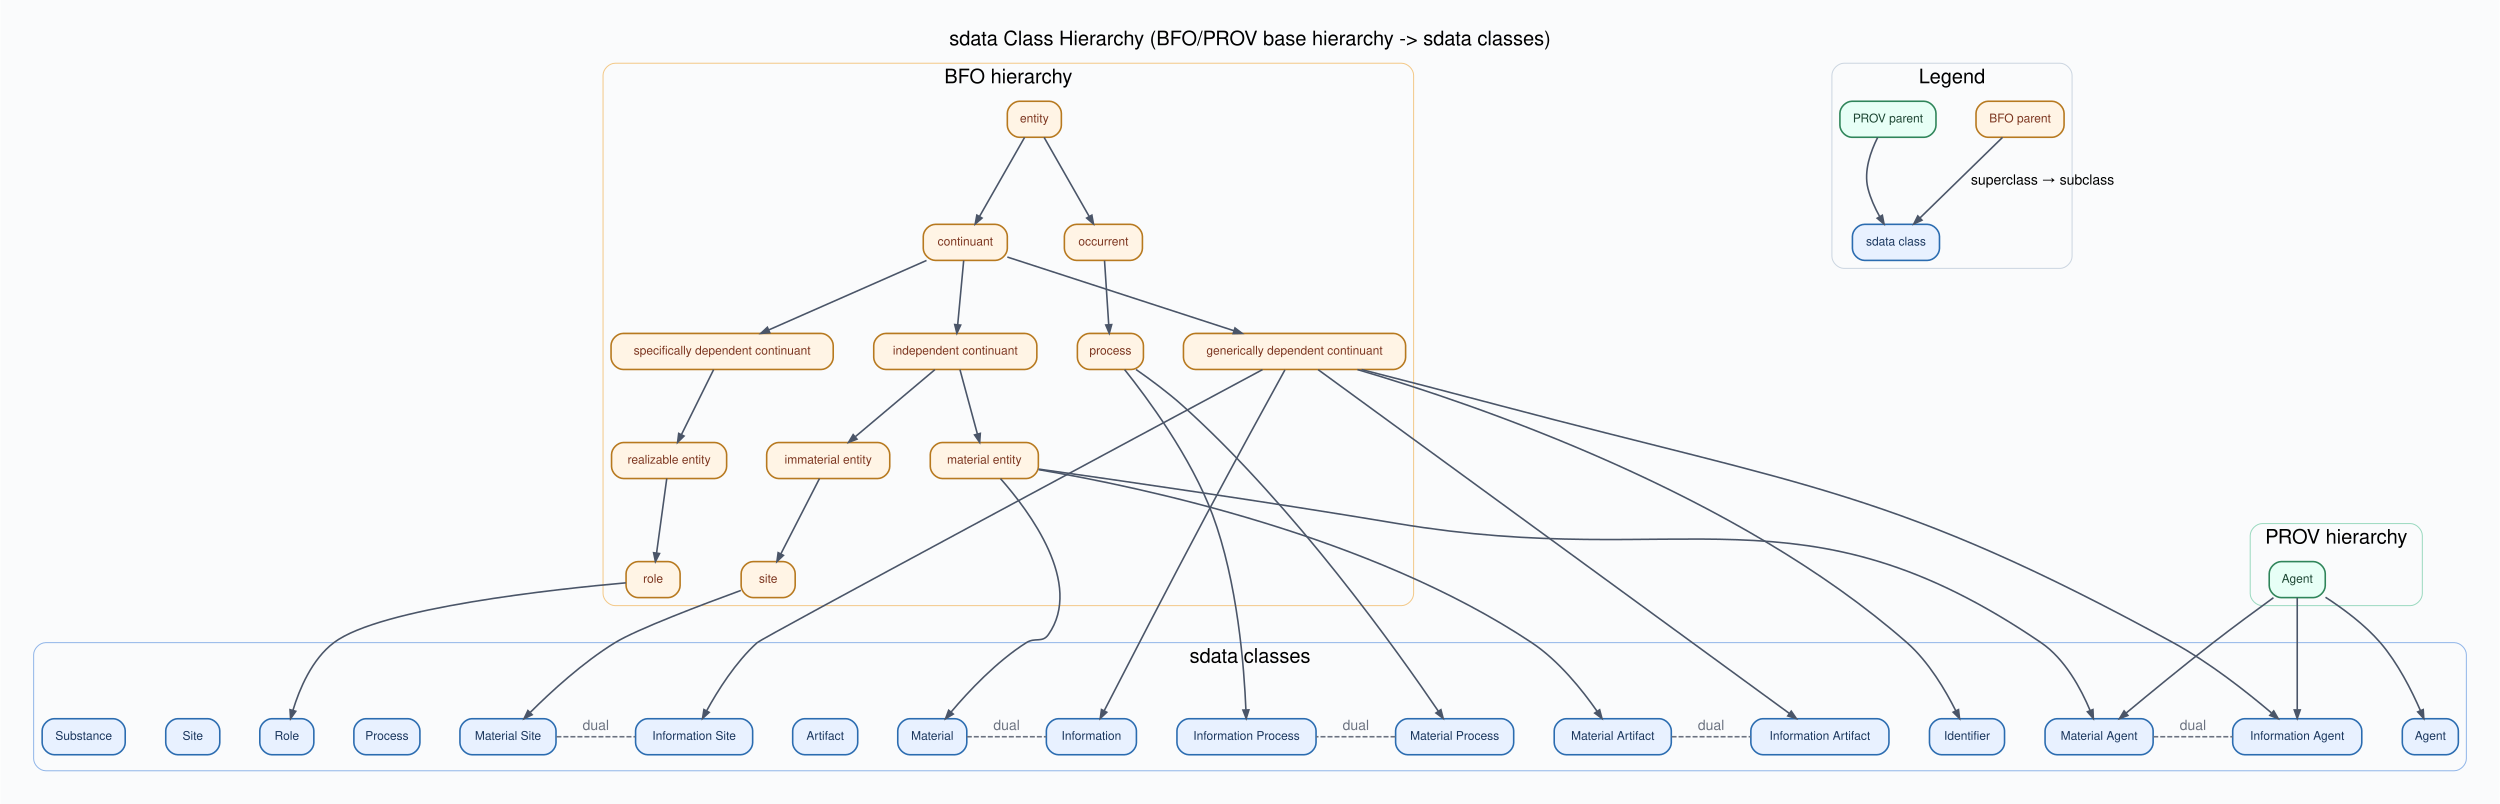
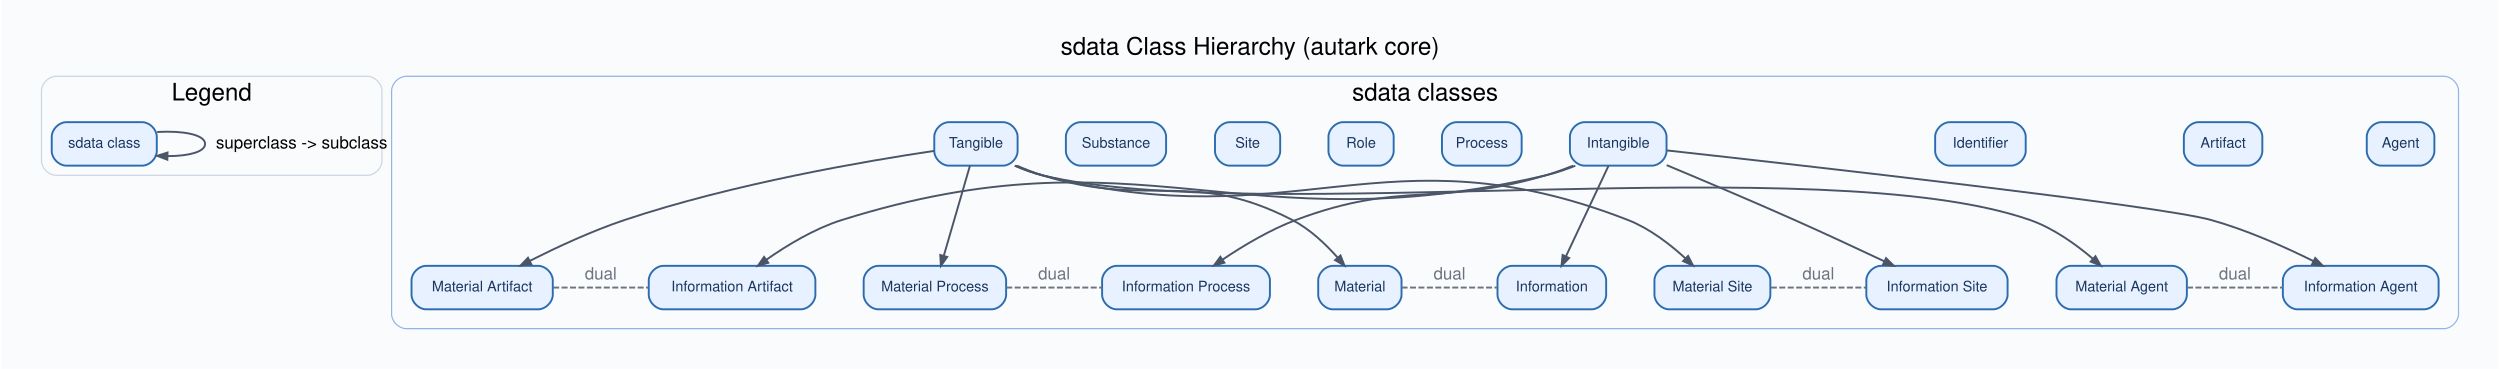
- <svg xmlns="http://www.w3.org/2000/svg" width="2497pt" height="803pt" viewBox="0.00 0.00 2497.40 803.40">
-   <g id="graph0" class="graph" transform="scale(1 1) rotate(0) translate(25.2 778.2)">
-     <polygon fill="#fafbfc" stroke="transparent" points="-25.2,25.2 -25.2,-778.2 2472.2,-778.2 2472.2,25.2 -25.2,25.2" />
-     <text text-anchor="middle" x="1223.5" y="-733" font-family="Helvetica,sans-Serif" font-size="20.00">sdata Class Hierarchy (BFO/PROV base hierarchy -&gt; sdata classes)</text>
+ <svg xmlns="http://www.w3.org/2000/svg" width="2068pt" height="305pt" viewBox="0.00 0.00 2068.40 305.40">
+   <g id="graph0" class="graph" transform="scale(1 1) rotate(0) translate(25.2 280.2)">
+     <polygon fill="#fafbfc" stroke="transparent" points="-25.2,25.2 -25.2,-280.2 2043.2,-280.2 2043.2,25.2 -25.2,25.2" />
+     <text text-anchor="middle" x="1009" y="-235" font-family="Helvetica,sans-Serif" font-size="20.00">sdata Class Hierarchy (autark core)</text>
    <g id="clust1" class="cluster">
-       <path fill="#fafbfc" stroke="#f3c887" d="M589,-173C589,-173 1375,-173 1375,-173 1381,-173 1387,-179 1387,-185 1387,-185 1387,-703 1387,-703 1387,-709 1381,-715 1375,-715 1375,-715 589,-715 589,-715 583,-715 577,-709 577,-703 577,-703 577,-185 577,-185 577,-179 583,-173 589,-173" />
-       <text text-anchor="middle" x="982" y="-695" font-family="Helvetica,sans-Serif" font-size="20.00">BFO hierarchy</text>
+       <path fill="#fafbfc" stroke="#cbd5e0" d="M20,-135C20,-135 278,-135 278,-135 284,-135 290,-141 290,-147 290,-147 290,-205 290,-205 290,-211 284,-217 278,-217 278,-217 20,-217 20,-217 14,-217 8,-211 8,-205 8,-205 8,-147 8,-147 8,-141 14,-135 20,-135" />
+       <text text-anchor="middle" x="149" y="-197" font-family="Helvetica,sans-Serif" font-size="20.00">Legend</text>
    </g>
    <g id="clust2" class="cluster">
-       <path fill="#fafbfc" stroke="#9ad9bf" d="M2235,-173C2235,-173 2383,-173 2383,-173 2389,-173 2395,-179 2395,-185 2395,-185 2395,-243 2395,-243 2395,-249 2389,-255 2383,-255 2383,-255 2235,-255 2235,-255 2229,-255 2223,-249 2223,-243 2223,-243 2223,-185 2223,-185 2223,-179 2229,-173 2235,-173" />
-       <text text-anchor="middle" x="2309" y="-235" font-family="Helvetica,sans-Serif" font-size="20.00">PROV hierarchy</text>
+       <path fill="#fafbfc" stroke="#90b5e8" d="M310,-8C310,-8 1998,-8 1998,-8 2004,-8 2010,-14 2010,-20 2010,-20 2010,-205 2010,-205 2010,-211 2004,-217 1998,-217 1998,-217 310,-217 310,-217 304,-217 298,-211 298,-205 298,-205 298,-20 298,-20 298,-14 304,-8 310,-8" />
+       <text text-anchor="middle" x="1154" y="-197" font-family="Helvetica,sans-Serif" font-size="20.00">sdata classes</text>
    </g>
    <g id="clust3" class="cluster">
-       <path fill="#fafbfc" stroke="#cbd5e0" d="M1817,-510C1817,-510 2033,-510 2033,-510 2039,-510 2045,-516 2045,-522 2045,-522 2045,-703 2045,-703 2045,-709 2039,-715 2033,-715 2033,-715 1817,-715 1817,-715 1811,-715 1805,-709 1805,-703 1805,-703 1805,-522 1805,-522 1805,-516 1811,-510 1817,-510" />
-       <text text-anchor="middle" x="1925" y="-695" font-family="Helvetica,sans-Serif" font-size="20.00">Legend</text>
-     </g>
+ </g>
    <g id="clust4" class="cluster">
-       <path fill="#fafbfc" stroke="#90b5e8" d="M20,-8C20,-8 2427,-8 2427,-8 2433,-8 2439,-14 2439,-20 2439,-20 2439,-124 2439,-124 2439,-130 2433,-136 2427,-136 2427,-136 20,-136 20,-136 14,-136 8,-130 8,-124 8,-124 8,-20 8,-20 8,-14 14,-8 20,-8" />
-       <text text-anchor="middle" x="1223.5" y="-116" font-family="Helvetica,sans-Serif" font-size="20.00">sdata classes</text>
-     </g>
+ </g>
    <g id="clust5" class="cluster">
</g>
    <g id="clust6" class="cluster">
</g>
    <g id="clust7" class="cluster">
</g>
-     <g id="clust8" class="cluster">
- </g>
-     <g id="clust9" class="cluster">
- </g>
    <g id="node1" class="node">
-       <path fill="#fff4e5" stroke="#b7791f" stroke-width="1.6" d="M1023,-677C1023,-677 993,-677 993,-677 987,-677 981,-671 981,-665 981,-665 981,-653 981,-653 981,-647 987,-641 993,-641 993,-641 1023,-641 1023,-641 1029,-641 1035,-647 1035,-653 1035,-653 1035,-665 1035,-665 1035,-671 1029,-677 1023,-677" />
-       <text text-anchor="middle" x="1008" y="-655.9" font-family="Helvetica,sans-Serif" font-size="12.00" fill="#7b341e">entity</text>
+       <path fill="#e8f1ff" stroke="#2b6cb0" stroke-width="1.6" d="M91.5,-179C91.5,-179 28.5,-179 28.5,-179 22.5,-179 16.5,-173 16.5,-167 16.5,-167 16.5,-155 16.5,-155 16.5,-149 22.5,-143 28.5,-143 28.5,-143 91.5,-143 91.5,-143 97.5,-143 103.5,-149 103.5,-155 103.5,-155 103.5,-167 103.5,-167 103.5,-173 97.5,-179 91.5,-179" />
+       <text text-anchor="middle" x="60" y="-157.9" font-family="Helvetica,sans-Serif" font-size="12.00" fill="#1a365d">sdata class</text>
+     </g>
+     <g id="edge1" class="edge">
+       <path fill="none" stroke="#4a5568" stroke-width="1.6" d="M103.82,-170.88C124.89,-172.1 143.5,-168.8 143.5,-161 143.5,-154.29 129.76,-150.92 112.52,-150.88" />
+       <polygon fill="#4a5568" stroke="#4a5568" stroke-width="1.6" points="112.23,-147.91 103.82,-151.12 112.4,-153.85 112.23,-147.91" />
+       <text text-anchor="middle" x="223.5" y="-157.3" font-family="Helvetica,sans-Serif" font-size="14.00">superclass -&gt; subclass</text>
    </g>
    <g id="node2" class="node">
-       <path fill="#fff4e5" stroke="#b7791f" stroke-width="1.6" d="M969,-554C969,-554 909,-554 909,-554 903,-554 897,-548 897,-542 897,-542 897,-530 897,-530 897,-524 903,-518 909,-518 909,-518 969,-518 969,-518 975,-518 981,-524 981,-530 981,-530 981,-542 981,-542 981,-548 975,-554 969,-554" />
-       <text text-anchor="middle" x="939" y="-532.9" font-family="Helvetica,sans-Serif" font-size="12.00" fill="#7b341e">continuant</text>
+       <path fill="#e8f1ff" stroke="#2b6cb0" stroke-width="1.6" d="M637,-60C637,-60 523,-60 523,-60 517,-60 511,-54 511,-48 511,-48 511,-36 511,-36 511,-30 517,-24 523,-24 523,-24 637,-24 637,-24 643,-24 649,-30 649,-36 649,-36 649,-48 649,-48 649,-54 643,-60 637,-60" />
+       <text text-anchor="middle" x="580" y="-38.9" font-family="Helvetica,sans-Serif" font-size="12.00" fill="#1a365d">Information Artifact</text>
+     </g>
+     <g id="node3" class="node">
+       <path fill="#e8f1ff" stroke="#2b6cb0" stroke-width="1.6" d="M419.5,-60C419.5,-60 326.5,-60 326.5,-60 320.5,-60 314.5,-54 314.5,-48 314.5,-48 314.5,-36 314.5,-36 314.5,-30 320.5,-24 326.5,-24 326.5,-24 419.5,-24 419.5,-24 425.5,-24 431.5,-30 431.5,-36 431.5,-36 431.5,-48 431.5,-48 431.5,-54 425.5,-60 419.5,-60" />
+       <text text-anchor="middle" x="373" y="-38.9" font-family="Helvetica,sans-Serif" font-size="12.00" fill="#1a365d">Material Artifact</text>
+     </g>
+     <g id="edge9" class="edge">
+       <path fill="none" stroke="#6b7280" stroke-width="1.6" stroke-dasharray="5,2" d="M431.76,-42C456.39,-42 485.19,-42 510.83,-42" />
+       <text text-anchor="middle" x="471.25" y="-48.8" font-family="Helvetica,sans-Serif" font-size="14.00" fill="#6b7280">dual</text>
+     </g>
+     <g id="node4" class="node">
+       <path fill="#e8f1ff" stroke="#2b6cb0" stroke-width="1.6" d="M1624.5,-60C1624.5,-60 1531.5,-60 1531.5,-60 1525.5,-60 1519.5,-54 1519.5,-48 1519.5,-48 1519.5,-36 1519.5,-36 1519.5,-30 1525.5,-24 1531.5,-24 1531.5,-24 1624.5,-24 1624.5,-24 1630.5,-24 1636.5,-30 1636.5,-36 1636.5,-36 1636.5,-48 1636.5,-48 1636.5,-54 1630.5,-60 1624.5,-60" />
+       <text text-anchor="middle" x="1578" y="-38.9" font-family="Helvetica,sans-Serif" font-size="12.00" fill="#1a365d">Information Site</text>
+     </g>
+     <g id="node5" class="node">
+       <path fill="#e8f1ff" stroke="#2b6cb0" stroke-width="1.6" d="M1428,-60C1428,-60 1356,-60 1356,-60 1350,-60 1344,-54 1344,-48 1344,-48 1344,-36 1344,-36 1344,-30 1350,-24 1356,-24 1356,-24 1428,-24 1428,-24 1434,-24 1440,-30 1440,-36 1440,-36 1440,-48 1440,-48 1440,-54 1434,-60 1428,-60" />
+       <text text-anchor="middle" x="1392" y="-38.9" font-family="Helvetica,sans-Serif" font-size="12.00" fill="#1a365d">Material Site</text>
+     </g>
+     <g id="edge11" class="edge">
+       <path fill="none" stroke="#6b7280" stroke-width="1.6" stroke-dasharray="5,2" d="M1440.38,-42C1464.49,-42 1493.85,-42 1519.24,-42" />
+       <text text-anchor="middle" x="1479.75" y="-48.8" font-family="Helvetica,sans-Serif" font-size="14.00" fill="#6b7280">dual</text>
+     </g>
+     <g id="node6" class="node">
+       <path fill="#e8f1ff" stroke="#2b6cb0" stroke-width="1.6" d="M1292,-60C1292,-60 1226,-60 1226,-60 1220,-60 1214,-54 1214,-48 1214,-48 1214,-36 1214,-36 1214,-30 1220,-24 1226,-24 1226,-24 1292,-24 1292,-24 1298,-24 1304,-30 1304,-36 1304,-36 1304,-48 1304,-48 1304,-54 1298,-60 1292,-60" />
+       <text text-anchor="middle" x="1259" y="-38.9" font-family="Helvetica,sans-Serif" font-size="12.00" fill="#1a365d">Information</text>
+     </g>
+     <g id="node7" class="node">
+       <path fill="#e8f1ff" stroke="#2b6cb0" stroke-width="1.6" d="M1122.5,-60C1122.5,-60 1077.5,-60 1077.5,-60 1071.5,-60 1065.5,-54 1065.5,-48 1065.5,-48 1065.5,-36 1065.5,-36 1065.5,-30 1071.5,-24 1077.5,-24 1077.5,-24 1122.5,-24 1122.5,-24 1128.5,-24 1134.5,-30 1134.5,-36 1134.5,-36 1134.5,-48 1134.5,-48 1134.5,-54 1128.5,-60 1122.5,-60" />
+       <text text-anchor="middle" x="1100" y="-38.9" font-family="Helvetica,sans-Serif" font-size="12.00" fill="#1a365d">Material</text>
+     </g>
+     <g id="edge7" class="edge">
+       <path fill="none" stroke="#6b7280" stroke-width="1.6" stroke-dasharray="5,2" d="M1134.5,-42C1157.79,-42 1188.76,-42 1213.99,-42" />
+       <text text-anchor="middle" x="1174.25" y="-48.8" font-family="Helvetica,sans-Serif" font-size="14.00" fill="#6b7280">dual</text>
+     </g>
+     <g id="node8" class="node">
+       <path fill="#e8f1ff" stroke="#2b6cb0" stroke-width="1.6" d="M1013.5,-60C1013.5,-60 898.5,-60 898.5,-60 892.5,-60 886.5,-54 886.5,-48 886.5,-48 886.5,-36 886.5,-36 886.5,-30 892.5,-24 898.5,-24 898.5,-24 1013.5,-24 1013.5,-24 1019.5,-24 1025.5,-30 1025.5,-36 1025.5,-36 1025.5,-48 1025.5,-48 1025.5,-54 1019.5,-60 1013.5,-60" />
+       <text text-anchor="middle" x="956" y="-38.9" font-family="Helvetica,sans-Serif" font-size="12.00" fill="#1a365d">Information Process</text>
+     </g>
+     <g id="node9" class="node">
+       <path fill="#e8f1ff" stroke="#2b6cb0" stroke-width="1.6" d="M795,-60C795,-60 701,-60 701,-60 695,-60 689,-54 689,-48 689,-48 689,-36 689,-36 689,-30 695,-24 701,-24 701,-24 795,-24 795,-24 801,-24 807,-30 807,-36 807,-36 807,-48 807,-48 807,-54 801,-60 795,-60" />
+       <text text-anchor="middle" x="748" y="-38.9" font-family="Helvetica,sans-Serif" font-size="12.00" fill="#1a365d">Material Process</text>
+     </g>
+     <g id="edge10" class="edge">
+       <path fill="none" stroke="#6b7280" stroke-width="1.6" stroke-dasharray="5,2" d="M807.05,-42C831.79,-42 860.73,-42 886.5,-42" />
+       <text text-anchor="middle" x="846.75" y="-48.8" font-family="Helvetica,sans-Serif" font-size="14.00" fill="#6b7280">dual</text>
+     </g>
+     <g id="node10" class="node">
+       <path fill="#e8f1ff" stroke="#2b6cb0" stroke-width="1.6" d="M1981.5,-60C1981.5,-60 1876.5,-60 1876.5,-60 1870.5,-60 1864.5,-54 1864.5,-48 1864.5,-48 1864.5,-36 1864.5,-36 1864.5,-30 1870.5,-24 1876.5,-24 1876.5,-24 1981.5,-24 1981.5,-24 1987.5,-24 1993.5,-30 1993.5,-36 1993.5,-36 1993.5,-48 1993.5,-48 1993.5,-54 1987.5,-60 1981.5,-60" />
+       <text text-anchor="middle" x="1929" y="-38.9" font-family="Helvetica,sans-Serif" font-size="12.00" fill="#1a365d">Information Agent</text>
+     </g>
+     <g id="node11" class="node">
+       <path fill="#e8f1ff" stroke="#2b6cb0" stroke-width="1.6" d="M1773,-60C1773,-60 1689,-60 1689,-60 1683,-60 1677,-54 1677,-48 1677,-48 1677,-36 1677,-36 1677,-30 1683,-24 1689,-24 1689,-24 1773,-24 1773,-24 1779,-24 1785,-30 1785,-36 1785,-36 1785,-48 1785,-48 1785,-54 1779,-60 1773,-60" />
+       <text text-anchor="middle" x="1731" y="-38.9" font-family="Helvetica,sans-Serif" font-size="12.00" fill="#1a365d">Material Agent</text>
    </g>
    <g id="edge8" class="edge">
-       <path fill="none" stroke="#4a5568" stroke-width="1.6" d="M998.26,-640.92C986.51,-620.32 966.67,-585.52 953.21,-561.92" />
-       <polygon fill="#4a5568" stroke="#4a5568" stroke-width="1.6" points="955.71,-560.29 948.91,-554.38 950.54,-563.24 955.71,-560.29" />
+       <path fill="none" stroke="#6b7280" stroke-width="1.6" stroke-dasharray="5,2" d="M1785.1,-42C1809.61,-42 1838.77,-42 1864.41,-42" />
+       <text text-anchor="middle" x="1824.75" y="-48.8" font-family="Helvetica,sans-Serif" font-size="14.00" fill="#6b7280">dual</text>
    </g>
-     <g id="node3" class="node">
-       <path fill="#fff4e5" stroke="#b7791f" stroke-width="1.6" d="M1104,-554C1104,-554 1050,-554 1050,-554 1044,-554 1038,-548 1038,-542 1038,-542 1038,-530 1038,-530 1038,-524 1044,-518 1050,-518 1050,-518 1104,-518 1104,-518 1110,-518 1116,-524 1116,-530 1116,-530 1116,-542 1116,-542 1116,-548 1110,-554 1104,-554" />
-       <text text-anchor="middle" x="1077" y="-532.9" font-family="Helvetica,sans-Serif" font-size="12.00" fill="#7b341e">occurrent</text>
+     <g id="node12" class="node">
+       <path fill="#e8f1ff" stroke="#2b6cb0" stroke-width="1.6" d="M1978,-179C1978,-179 1946,-179 1946,-179 1940,-179 1934,-173 1934,-167 1934,-167 1934,-155 1934,-155 1934,-149 1940,-143 1946,-143 1946,-143 1978,-143 1978,-143 1984,-143 1990,-149 1990,-155 1990,-155 1990,-167 1990,-167 1990,-173 1984,-179 1978,-179" />
+       <text text-anchor="middle" x="1962" y="-157.9" font-family="Helvetica,sans-Serif" font-size="12.00" fill="#1a365d">Agent</text>
    </g>
-     <g id="edge9" class="edge">
-       <path fill="none" stroke="#4a5568" stroke-width="1.6" d="M1017.74,-640.92C1029.49,-620.32 1049.33,-585.52 1062.79,-561.92" />
-       <polygon fill="#4a5568" stroke="#4a5568" stroke-width="1.6" points="1065.46,-563.24 1067.09,-554.38 1060.29,-560.29 1065.46,-563.24" />
+     <g id="node13" class="node">
+       <path fill="#e8f1ff" stroke="#2b6cb0" stroke-width="1.6" d="M1835.5,-179C1835.5,-179 1794.5,-179 1794.5,-179 1788.5,-179 1782.5,-173 1782.5,-167 1782.5,-167 1782.5,-155 1782.5,-155 1782.5,-149 1788.5,-143 1794.5,-143 1794.5,-143 1835.5,-143 1835.5,-143 1841.5,-143 1847.5,-149 1847.5,-155 1847.5,-155 1847.5,-167 1847.5,-167 1847.5,-173 1841.5,-179 1835.5,-179" />
+       <text text-anchor="middle" x="1815" y="-157.9" font-family="Helvetica,sans-Serif" font-size="12.00" fill="#1a365d">Artifact</text>
    </g>
-     <g id="node4" class="node">
-       <path fill="#fff4e5" stroke="#b7791f" stroke-width="1.6" d="M998.5,-445C998.5,-445 859.5,-445 859.5,-445 853.5,-445 847.5,-439 847.5,-433 847.5,-433 847.5,-421 847.5,-421 847.5,-415 853.5,-409 859.5,-409 859.5,-409 998.5,-409 998.5,-409 1004.5,-409 1010.5,-415 1010.5,-421 1010.5,-421 1010.5,-433 1010.5,-433 1010.5,-439 1004.5,-445 998.5,-445" />
-       <text text-anchor="middle" x="929" y="-423.9" font-family="Helvetica,sans-Serif" font-size="12.00" fill="#7b341e">independent continuant</text>
+     <g id="node14" class="node">
+       <path fill="#e8f1ff" stroke="#2b6cb0" stroke-width="1.6" d="M1639.5,-179C1639.5,-179 1588.5,-179 1588.5,-179 1582.5,-179 1576.5,-173 1576.5,-167 1576.5,-167 1576.5,-155 1576.5,-155 1576.5,-149 1582.5,-143 1588.5,-143 1588.5,-143 1639.5,-143 1639.5,-143 1645.5,-143 1651.5,-149 1651.5,-155 1651.5,-155 1651.5,-167 1651.5,-167 1651.5,-173 1645.5,-179 1639.5,-179" />
+       <text text-anchor="middle" x="1614" y="-157.9" font-family="Helvetica,sans-Serif" font-size="12.00" fill="#1a365d">Identifier</text>
    </g>
-     <g id="edge10" class="edge">
-       <path fill="none" stroke="#4a5568" stroke-width="1.6" d="M937.39,-517.81C935.78,-500.49 933.26,-473.57 931.4,-453.71" />
-       <polygon fill="#4a5568" stroke="#4a5568" stroke-width="1.6" points="934.36,-453.33 930.6,-445.15 928.43,-453.89 934.36,-453.33" />
+     <g id="node15" class="node">
+       <path fill="#e8f1ff" stroke="#2b6cb0" stroke-width="1.6" d="M1342,-179C1342,-179 1286,-179 1286,-179 1280,-179 1274,-173 1274,-167 1274,-167 1274,-155 1274,-155 1274,-149 1280,-143 1286,-143 1286,-143 1342,-143 1342,-143 1348,-143 1354,-149 1354,-155 1354,-155 1354,-167 1354,-167 1354,-173 1348,-179 1342,-179" />
+       <text text-anchor="middle" x="1314" y="-157.9" font-family="Helvetica,sans-Serif" font-size="12.00" fill="#1a365d">Intangible</text>
    </g>
-     <g id="node7" class="node">
-       <path fill="#fff4e5" stroke="#b7791f" stroke-width="1.6" d="M795,-445C795,-445 597,-445 597,-445 591,-445 585,-439 585,-433 585,-433 585,-421 585,-421 585,-415 591,-409 597,-409 597,-409 795,-409 795,-409 801,-409 807,-415 807,-421 807,-421 807,-433 807,-433 807,-439 801,-445 795,-445" />
-       <text text-anchor="middle" x="696" y="-423.9" font-family="Helvetica,sans-Serif" font-size="12.00" fill="#7b341e">specifically dependent continuant</text>
+     <g id="edge4" class="edge">
+       <path fill="none" stroke="#4a5568" stroke-width="1.6" d="M1278.47,-142.93C1270.58,-139.79 1262.13,-136.9 1254,-135 1001.15,-76.04 918.77,-175.6 671,-98 648.34,-90.9 625.48,-77.05 608.34,-65.03" />
+       <polygon fill="#4a5568" stroke="#4a5568" stroke-width="1.6" points="610,-62.56 601.36,-60.01 606.52,-67.39 610,-62.56" />
    </g>
-     <g id="edge11" class="edge">
-       <path fill="none" stroke="#4a5568" stroke-width="1.6" d="M900.23,-517.93C857.38,-499.06 788.38,-468.68 742.62,-448.53" />
-       <polygon fill="#4a5568" stroke="#4a5568" stroke-width="1.6" points="743.61,-445.71 734.63,-445.01 741.21,-451.16 743.61,-445.71" />
+     <g id="edge6" class="edge">
+       <path fill="none" stroke="#4a5568" stroke-width="1.6" d="M1354.13,-143.4C1383.55,-131.12 1424.4,-113.85 1460,-98 1484.73,-86.99 1512.16,-74.24 1534.34,-63.79" />
+       <polygon fill="#4a5568" stroke="#4a5568" stroke-width="1.6" points="1535.84,-66.37 1542.26,-60.05 1533.3,-60.99 1535.84,-66.37" />
    </g>
-     <g id="node10" class="node">
-       <path fill="#fff4e5" stroke="#b7791f" stroke-width="1.6" d="M1367,-445C1367,-445 1169,-445 1169,-445 1163,-445 1157,-439 1157,-433 1157,-433 1157,-421 1157,-421 1157,-415 1163,-409 1169,-409 1169,-409 1367,-409 1367,-409 1373,-409 1379,-415 1379,-421 1379,-421 1379,-433 1379,-433 1379,-439 1373,-445 1367,-445" />
-       <text text-anchor="middle" x="1268" y="-423.9" font-family="Helvetica,sans-Serif" font-size="12.00" fill="#7b341e">generically dependent continuant</text>
+     <g id="edge2" class="edge">
+       <path fill="none" stroke="#4a5568" stroke-width="1.6" d="M1306,-142.99C1296.72,-123.23 1281.31,-90.47 1270.69,-67.86" />
+       <polygon fill="#4a5568" stroke="#4a5568" stroke-width="1.6" points="1273.32,-66.46 1267.01,-60.03 1267.93,-68.99 1273.32,-66.46" />
+     </g>
+     <g id="edge5" class="edge">
+       <path fill="none" stroke="#4a5568" stroke-width="1.6" d="M1276.69,-142.98C1269.27,-140.02 1261.47,-137.2 1254,-135 1164.33,-108.65 1134.46,-130.95 1047,-98 1025.58,-89.93 1003.56,-76.77 986.54,-65.35" />
+       <polygon fill="#4a5568" stroke="#4a5568" stroke-width="1.6" points="987.79,-62.6 979.1,-60.25 984.43,-67.51 987.79,-62.6" />
+     </g>
+     <g id="edge3" class="edge">
+       <path fill="none" stroke="#4a5568" stroke-width="1.6" d="M1354.38,-155.59C1464.01,-143.5 1761.91,-110 1805,-98 1834.45,-89.8 1865.92,-75.77 1889.79,-63.94" />
+       <polygon fill="#4a5568" stroke="#4a5568" stroke-width="1.6" points="1891.32,-66.5 1897.58,-60.02 1888.65,-61.18 1891.32,-66.5" />
+     </g>
+     <g id="node16" class="node">
+       <path fill="#e8f1ff" stroke="#2b6cb0" stroke-width="1.6" d="M1222,-179C1222,-179 1180,-179 1180,-179 1174,-179 1168,-173 1168,-167 1168,-167 1168,-155 1168,-155 1168,-149 1174,-143 1180,-143 1180,-143 1222,-143 1222,-143 1228,-143 1234,-149 1234,-155 1234,-155 1234,-167 1234,-167 1234,-173 1228,-179 1222,-179" />
+       <text text-anchor="middle" x="1201" y="-157.9" font-family="Helvetica,sans-Serif" font-size="12.00" fill="#1a365d">Process</text>
+     </g>
+     <g id="node17" class="node">
+       <path fill="#e8f1ff" stroke="#2b6cb0" stroke-width="1.6" d="M1116,-179C1116,-179 1086,-179 1086,-179 1080,-179 1074,-173 1074,-167 1074,-167 1074,-155 1074,-155 1074,-149 1080,-143 1086,-143 1086,-143 1116,-143 1116,-143 1122,-143 1128,-149 1128,-155 1128,-155 1128,-167 1128,-167 1128,-173 1122,-179 1116,-179" />
+       <text text-anchor="middle" x="1101" y="-157.9" font-family="Helvetica,sans-Serif" font-size="12.00" fill="#1a365d">Role</text>
+     </g>
+     <g id="node18" class="node">
+       <path fill="#e8f1ff" stroke="#2b6cb0" stroke-width="1.6" d="M1022,-179C1022,-179 992,-179 992,-179 986,-179 980,-173 980,-167 980,-167 980,-155 980,-155 980,-149 986,-143 992,-143 992,-143 1022,-143 1022,-143 1028,-143 1034,-149 1034,-155 1034,-155 1034,-167 1034,-167 1034,-173 1028,-179 1022,-179" />
+       <text text-anchor="middle" x="1007" y="-157.9" font-family="Helvetica,sans-Serif" font-size="12.00" fill="#1a365d">Site</text>
+     </g>
+     <g id="node19" class="node">
+       <path fill="#e8f1ff" stroke="#2b6cb0" stroke-width="1.6" d="M927.5,-179C927.5,-179 868.5,-179 868.5,-179 862.5,-179 856.5,-173 856.5,-167 856.5,-167 856.5,-155 856.5,-155 856.5,-149 862.5,-143 868.5,-143 868.5,-143 927.5,-143 927.5,-143 933.5,-143 939.5,-149 939.5,-155 939.5,-155 939.5,-167 939.5,-167 939.5,-173 933.5,-179 927.5,-179" />
+       <text text-anchor="middle" x="898" y="-157.9" font-family="Helvetica,sans-Serif" font-size="12.00" fill="#1a365d">Substance</text>
+     </g>
+     <g id="node20" class="node">
+       <path fill="#e8f1ff" stroke="#2b6cb0" stroke-width="1.6" d="M804.5,-179C804.5,-179 759.5,-179 759.5,-179 753.5,-179 747.5,-173 747.5,-167 747.5,-167 747.5,-155 747.5,-155 747.5,-149 753.5,-143 759.5,-143 759.5,-143 804.5,-143 804.5,-143 810.5,-143 816.5,-149 816.5,-155 816.5,-155 816.5,-167 816.5,-167 816.5,-173 810.5,-179 804.5,-179" />
+       <text text-anchor="middle" x="782" y="-157.9" font-family="Helvetica,sans-Serif" font-size="12.00" fill="#1a365d">Tangible</text>
+     </g>
+     <g id="edge14" class="edge">
+       <path fill="none" stroke="#4a5568" stroke-width="1.6" d="M747.28,-155.21C692.03,-147 581.13,-128.17 491,-98 463.97,-88.95 434.93,-75.47 412.42,-64.12" />
+       <polygon fill="#4a5568" stroke="#4a5568" stroke-width="1.6" points="413.67,-61.41 404.75,-60.2 410.97,-66.71 413.67,-61.41" />
+     </g>
+     <g id="edge16" class="edge">
+       <path fill="none" stroke="#4a5568" stroke-width="1.6" d="M814.47,-142.99C821.72,-139.83 829.48,-136.93 837,-135 1046.39,-81.23 1120.53,-176.39 1322,-98 1339.91,-91.03 1356.93,-77.86 1369.71,-66.15" />
+       <polygon fill="#4a5568" stroke="#4a5568" stroke-width="1.6" points="1371.86,-68.21 1375.98,-60.21 1367.77,-63.89 1371.86,-68.21" />
    </g>
    <g id="edge12" class="edge">
-       <path fill="none" stroke="#4a5568" stroke-width="1.6" d="M981,-521.34C1038.4,-502.67 1141.7,-469.08 1207.45,-447.69" />
-       <polygon fill="#4a5568" stroke="#4a5568" stroke-width="1.6" points="1208.51,-450.48 1215.68,-445.02 1206.67,-444.82 1208.51,-450.48" />
+       <path fill="none" stroke="#4a5568" stroke-width="1.6" d="M816.11,-142.91C822.91,-139.96 830.09,-137.15 837,-135 926.24,-107.22 960.96,-140.88 1044,-98 1058.44,-90.54 1071.58,-78.1 1081.49,-66.93" />
+       <polygon fill="#4a5568" stroke="#4a5568" stroke-width="1.6" points="1083.98,-68.6 1087.23,-60.2 1079.46,-64.74 1083.98,-68.6" />
    </g>
-     <g id="node5" class="node">
-       <path fill="#fff4e5" stroke="#b7791f" stroke-width="1.6" d="M1105,-445C1105,-445 1063,-445 1063,-445 1057,-445 1051,-439 1051,-433 1051,-433 1051,-421 1051,-421 1051,-415 1057,-409 1063,-409 1063,-409 1105,-409 1105,-409 1111,-409 1117,-415 1117,-421 1117,-421 1117,-433 1117,-433 1117,-439 1111,-445 1105,-445" />
-       <text text-anchor="middle" x="1084" y="-423.9" font-family="Helvetica,sans-Serif" font-size="12.00" fill="#7b341e">process</text>
+     <g id="edge15" class="edge">
+       <path fill="none" stroke="#4a5568" stroke-width="1.6" d="M777.06,-142.99C771.37,-123.4 761.96,-91.04 755.4,-68.46" />
+       <polygon fill="#4a5568" stroke="#4a5568" stroke-width="1.6" points="758.18,-67.37 752.95,-60.03 752.47,-69.03 758.18,-67.37" />
    </g>
    <g id="edge13" class="edge">
-       <path fill="none" stroke="#4a5568" stroke-width="1.6" d="M1078.12,-517.81C1079.26,-500.49 1081.02,-473.57 1082.32,-453.71" />
-       <polygon fill="#4a5568" stroke="#4a5568" stroke-width="1.6" points="1085.29,-453.82 1082.88,-445.15 1079.35,-453.44 1085.29,-453.82" />
-     </g>
-     <g id="node11" class="node">
-       <path fill="#fff4e5" stroke="#b7791f" stroke-width="1.6" d="M1000,-336C1000,-336 916,-336 916,-336 910,-336 904,-330 904,-324 904,-324 904,-312 904,-312 904,-306 910,-300 916,-300 916,-300 1000,-300 1000,-300 1006,-300 1012,-306 1012,-312 1012,-312 1012,-324 1012,-324 1012,-330 1006,-336 1000,-336" />
-       <text text-anchor="middle" x="958" y="-314.9" font-family="Helvetica,sans-Serif" font-size="12.00" fill="#7b341e">material entity</text>
-     </g>
-     <g id="edge14" class="edge">
-       <path fill="none" stroke="#4a5568" stroke-width="1.6" d="M933.66,-408.81C938.37,-391.42 945.72,-364.33 951.1,-344.45" />
-       <polygon fill="#4a5568" stroke="#4a5568" stroke-width="1.6" points="954,-345.13 953.35,-336.15 948.26,-343.57 954,-345.13" />
-     </g>
-     <g id="node12" class="node">
-       <path fill="#fff4e5" stroke="#b7791f" stroke-width="1.6" d="M851.5,-336C851.5,-336 752.5,-336 752.5,-336 746.5,-336 740.5,-330 740.5,-324 740.5,-324 740.5,-312 740.5,-312 740.5,-306 746.5,-300 752.5,-300 752.5,-300 851.5,-300 851.5,-300 857.5,-300 863.5,-306 863.5,-312 863.5,-312 863.5,-324 863.5,-324 863.5,-330 857.5,-336 851.5,-336" />
-       <text text-anchor="middle" x="802" y="-314.9" font-family="Helvetica,sans-Serif" font-size="12.00" fill="#7b341e">immaterial entity</text>
-     </g>
-     <g id="edge15" class="edge">
-       <path fill="none" stroke="#4a5568" stroke-width="1.6" d="M908.6,-408.81C887.02,-390.64 852.89,-361.88 829.08,-341.82" />
-       <polygon fill="#4a5568" stroke="#4a5568" stroke-width="1.6" points="830.77,-339.35 822.35,-336.15 826.94,-343.9 830.77,-339.35" />
-     </g>
-     <g id="node17" class="node">
-       <path fill="#e8f1ff" stroke="#2b6cb0" stroke-width="1.6" d="M1277.5,-60C1277.5,-60 1162.5,-60 1162.5,-60 1156.5,-60 1150.5,-54 1150.5,-48 1150.5,-48 1150.5,-36 1150.5,-36 1150.5,-30 1156.5,-24 1162.5,-24 1162.5,-24 1277.5,-24 1277.5,-24 1283.5,-24 1289.5,-30 1289.5,-36 1289.5,-36 1289.5,-48 1289.5,-48 1289.5,-54 1283.5,-60 1277.5,-60" />
-       <text text-anchor="middle" x="1220" y="-38.9" font-family="Helvetica,sans-Serif" font-size="12.00" fill="#1a365d">Information Process</text>
-     </g>
-     <g id="edge16" class="edge">
-       <path fill="none" stroke="#4a5568" stroke-width="1.6" d="M1098.22,-408.82C1120.8,-380.55 1164.5,-321.6 1186,-264 1211.17,-196.58 1217.72,-110.9 1219.41,-68.77" />
-       <polygon fill="#4a5568" stroke="#4a5568" stroke-width="1.6" points="1222.39,-68.83 1219.71,-60.23 1216.44,-68.62 1222.39,-68.83" />
-     </g>
-     <g id="node18" class="node">
-       <path fill="#e8f1ff" stroke="#2b6cb0" stroke-width="1.6" d="M1475,-60C1475,-60 1381,-60 1381,-60 1375,-60 1369,-54 1369,-48 1369,-48 1369,-36 1369,-36 1369,-30 1375,-24 1381,-24 1381,-24 1475,-24 1475,-24 1481,-24 1487,-30 1487,-36 1487,-36 1487,-48 1487,-48 1487,-54 1481,-60 1475,-60" />
-       <text text-anchor="middle" x="1428" y="-38.9" font-family="Helvetica,sans-Serif" font-size="12.00" fill="#1a365d">Material Process</text>
-     </g>
-     <g id="edge17" class="edge">
-       <path fill="none" stroke="#4a5568" stroke-width="1.6" d="M1109.58,-408.98C1123.77,-399.1 1141.44,-386.06 1156,-373 1267.61,-272.9 1372.39,-125.39 1411.66,-67.55" />
-       <polygon fill="#4a5568" stroke="#4a5568" stroke-width="1.6" points="1414.26,-69.02 1416.55,-60.31 1409.33,-65.69 1414.26,-69.02" />
-     </g>
-     <g id="node6" class="node">
-       <path fill="#fff4e5" stroke="#b7791f" stroke-width="1.6" d="M688.5,-336C688.5,-336 597.5,-336 597.5,-336 591.5,-336 585.5,-330 585.5,-324 585.5,-324 585.5,-312 585.5,-312 585.5,-306 591.5,-300 597.5,-300 597.5,-300 688.5,-300 688.5,-300 694.5,-300 700.5,-306 700.5,-312 700.5,-312 700.5,-324 700.5,-324 700.5,-330 694.5,-336 688.5,-336" />
-       <text text-anchor="middle" x="643" y="-314.9" font-family="Helvetica,sans-Serif" font-size="12.00" fill="#7b341e">realizable entity</text>
-     </g>
-     <g id="node8" class="node">
-       <path fill="#fff4e5" stroke="#b7791f" stroke-width="1.6" d="M642,-217C642,-217 612,-217 612,-217 606,-217 600,-211 600,-205 600,-205 600,-193 600,-193 600,-187 606,-181 612,-181 612,-181 642,-181 642,-181 648,-181 654,-187 654,-193 654,-193 654,-205 654,-205 654,-211 648,-217 642,-217" />
-       <text text-anchor="middle" x="627" y="-195.9" font-family="Helvetica,sans-Serif" font-size="12.00" fill="#7b341e">role</text>
-     </g>
-     <g id="edge18" class="edge">
-       <path fill="none" stroke="#4a5568" stroke-width="1.6" d="M640.67,-299.99C638,-280.4 633.57,-248.04 630.48,-225.46" />
-       <polygon fill="#4a5568" stroke="#4a5568" stroke-width="1.6" points="633.43,-225.05 629.33,-217.03 627.53,-225.86 633.43,-225.05" />
-     </g>
-     <g id="edge19" class="edge">
-       <path fill="none" stroke="#4a5568" stroke-width="1.6" d="M687.48,-408.81C678.79,-391.26 665.21,-363.84 655.34,-343.91" />
-       <polygon fill="#4a5568" stroke="#4a5568" stroke-width="1.6" points="657.93,-342.45 651.49,-336.15 652.6,-345.09 657.93,-342.45" />
-     </g>
-     <g id="node31" class="node">
-       <path fill="#e8f1ff" stroke="#2b6cb0" stroke-width="1.6" d="M276,-60C276,-60 246,-60 246,-60 240,-60 234,-54 234,-48 234,-48 234,-36 234,-36 234,-30 240,-24 246,-24 246,-24 276,-24 276,-24 282,-24 288,-30 288,-36 288,-36 288,-48 288,-48 288,-54 282,-60 276,-60" />
-       <text text-anchor="middle" x="261" y="-38.9" font-family="Helvetica,sans-Serif" font-size="12.00" fill="#1a365d">Role</text>
-     </g>
-     <g id="edge20" class="edge">
-       <path fill="none" stroke="#4a5568" stroke-width="1.6" d="M599.81,-195.77C531.37,-189.7 354.18,-170.92 308,-136 286.06,-119.41 273.6,-89.72 267.1,-68.34" />
-       <polygon fill="#4a5568" stroke="#4a5568" stroke-width="1.6" points="269.93,-67.4 264.75,-60.04 264.2,-69.03 269.93,-67.4" />
-     </g>
-     <g id="node9" class="node">
-       <path fill="#fff4e5" stroke="#b7791f" stroke-width="1.6" d="M757,-217C757,-217 727,-217 727,-217 721,-217 715,-211 715,-205 715,-205 715,-193 715,-193 715,-187 721,-181 727,-181 727,-181 757,-181 757,-181 763,-181 769,-187 769,-193 769,-193 769,-205 769,-205 769,-211 763,-217 757,-217" />
-       <text text-anchor="middle" x="742" y="-195.9" font-family="Helvetica,sans-Serif" font-size="12.00" fill="#7b341e">site</text>
-     </g>
-     <g id="node20" class="node">
-       <path fill="#e8f1ff" stroke="#2b6cb0" stroke-width="1.6" d="M518,-60C518,-60 446,-60 446,-60 440,-60 434,-54 434,-48 434,-48 434,-36 434,-36 434,-30 440,-24 446,-24 446,-24 518,-24 518,-24 524,-24 530,-30 530,-36 530,-36 530,-48 530,-48 530,-54 524,-60 518,-60" />
-       <text text-anchor="middle" x="482" y="-38.9" font-family="Helvetica,sans-Serif" font-size="12.00" fill="#1a365d">Material Site</text>
-     </g>
-     <g id="edge21" class="edge">
-       <path fill="none" stroke="#4a5568" stroke-width="1.6" d="M714.74,-188.19C676.96,-174.38 610.86,-149.41 589,-136 556.82,-116.26 524.78,-86.78 504.28,-66.33" />
-       <polygon fill="#4a5568" stroke="#4a5568" stroke-width="1.6" points="506.13,-63.97 498.04,-60.03 501.91,-68.16 506.13,-63.97" />
-     </g>
-     <g id="node19" class="node">
-       <path fill="#e8f1ff" stroke="#2b6cb0" stroke-width="1.6" d="M714.5,-60C714.5,-60 621.5,-60 621.5,-60 615.5,-60 609.5,-54 609.5,-48 609.5,-48 609.5,-36 609.5,-36 609.5,-30 615.5,-24 621.5,-24 621.5,-24 714.5,-24 714.5,-24 720.5,-24 726.5,-30 726.5,-36 726.5,-36 726.5,-48 726.5,-48 726.5,-54 720.5,-60 714.5,-60" />
-       <text text-anchor="middle" x="668" y="-38.9" font-family="Helvetica,sans-Serif" font-size="12.00" fill="#1a365d">Information Site</text>
-     </g>
-     <g id="edge26" class="edge">
-       <path fill="none" stroke="#4a5568" stroke-width="1.6" d="M1235.98,-408.84C1121.12,-347.26 736.35,-140.84 731,-136 709.42,-116.48 691.6,-88.13 680.48,-67.86" />
-       <polygon fill="#4a5568" stroke="#4a5568" stroke-width="1.6" points="683.05,-66.35 676.41,-60.26 677.8,-69.16 683.05,-66.35" />
-     </g>
-     <g id="node21" class="node">
-       <path fill="#e8f1ff" stroke="#2b6cb0" stroke-width="1.6" d="M1098,-60C1098,-60 1032,-60 1032,-60 1026,-60 1020,-54 1020,-48 1020,-48 1020,-36 1020,-36 1020,-30 1026,-24 1032,-24 1032,-24 1098,-24 1098,-24 1104,-24 1110,-30 1110,-36 1110,-36 1110,-48 1110,-48 1110,-54 1104,-60 1098,-60" />
-       <text text-anchor="middle" x="1065" y="-38.9" font-family="Helvetica,sans-Serif" font-size="12.00" fill="#1a365d">Information</text>
-     </g>
-     <g id="edge23" class="edge">
-       <path fill="none" stroke="#4a5568" stroke-width="1.6" d="M1258.39,-408.55C1242.1,-378.93 1208.1,-316.85 1180,-264 1142.31,-193.11 1098.81,-108.83 1077.75,-67.85" />
-       <polygon fill="#4a5568" stroke="#4a5568" stroke-width="1.6" points="1080.37,-66.45 1073.84,-60.25 1075.08,-69.17 1080.37,-66.45" />
-     </g>
-     <g id="node23" class="node">
-       <path fill="#e8f1ff" stroke="#2b6cb0" stroke-width="1.6" d="M2322.5,-60C2322.5,-60 2217.5,-60 2217.5,-60 2211.5,-60 2205.5,-54 2205.5,-48 2205.5,-48 2205.5,-36 2205.5,-36 2205.5,-30 2211.5,-24 2217.5,-24 2217.5,-24 2322.5,-24 2322.5,-24 2328.5,-24 2334.5,-30 2334.5,-36 2334.5,-36 2334.5,-48 2334.5,-48 2334.5,-54 2328.5,-60 2322.5,-60" />
-       <text text-anchor="middle" x="2270" y="-38.9" font-family="Helvetica,sans-Serif" font-size="12.00" fill="#1a365d">Information Agent</text>
-     </g>
-     <g id="edge24" class="edge">
-       <path fill="none" stroke="#4a5568" stroke-width="1.6" d="M1334.99,-408.91C1375.07,-398.63 1426.99,-385.21 1473,-373 1779.51,-291.69 1867.71,-288.04 2146,-136 2182.54,-116.04 2220.21,-86.23 2244.29,-65.78" />
-       <polygon fill="#4a5568" stroke="#4a5568" stroke-width="1.6" points="2246.5,-67.8 2251.01,-60.01 2242.62,-63.29 2246.5,-67.8" />
-     </g>
-     <g id="node25" class="node">
-       <path fill="#e8f1ff" stroke="#2b6cb0" stroke-width="1.6" d="M1850,-60C1850,-60 1736,-60 1736,-60 1730,-60 1724,-54 1724,-48 1724,-48 1724,-36 1724,-36 1724,-30 1730,-24 1736,-24 1736,-24 1850,-24 1850,-24 1856,-24 1862,-30 1862,-36 1862,-36 1862,-48 1862,-48 1862,-54 1856,-60 1850,-60" />
-       <text text-anchor="middle" x="1793" y="-38.9" font-family="Helvetica,sans-Serif" font-size="12.00" fill="#1a365d">Information Artifact</text>
-     </g>
-     <g id="edge25" class="edge">
-       <path fill="none" stroke="#4a5568" stroke-width="1.6" d="M1291.58,-408.8C1376.56,-346.81 1667.12,-134.83 1762.44,-65.29" />
-       <polygon fill="#4a5568" stroke="#4a5568" stroke-width="1.6" points="1764.37,-67.57 1769.49,-60.15 1760.87,-62.76 1764.37,-67.57" />
-     </g>
-     <g id="node29" class="node">
-       <path fill="#e8f1ff" stroke="#2b6cb0" stroke-width="1.6" d="M1965.5,-60C1965.5,-60 1914.5,-60 1914.5,-60 1908.5,-60 1902.5,-54 1902.5,-48 1902.5,-48 1902.5,-36 1902.5,-36 1902.5,-30 1908.5,-24 1914.5,-24 1914.5,-24 1965.5,-24 1965.5,-24 1971.5,-24 1977.5,-30 1977.5,-36 1977.5,-36 1977.5,-48 1977.5,-48 1977.5,-54 1971.5,-60 1965.5,-60" />
-       <text text-anchor="middle" x="1940" y="-38.9" font-family="Helvetica,sans-Serif" font-size="12.00" fill="#1a365d">Identifier</text>
-     </g>
-     <g id="edge22" class="edge">
-       <path fill="none" stroke="#4a5568" stroke-width="1.6" d="M1330.88,-408.88C1449.55,-374.03 1709.87,-285.27 1880,-136 1901.68,-116.98 1918.56,-88.3 1928.82,-67.82" />
-       <polygon fill="#4a5568" stroke="#4a5568" stroke-width="1.6" points="1931.51,-69.09 1932.55,-60.14 1926.16,-66.49 1931.51,-69.09" />
-     </g>
-     <g id="node22" class="node">
-       <path fill="#e8f1ff" stroke="#2b6cb0" stroke-width="1.6" d="M928.5,-60C928.5,-60 883.5,-60 883.5,-60 877.5,-60 871.5,-54 871.5,-48 871.5,-48 871.5,-36 871.5,-36 871.5,-30 877.5,-24 883.5,-24 883.5,-24 928.5,-24 928.5,-24 934.5,-24 940.5,-30 940.5,-36 940.5,-36 940.5,-48 940.5,-48 940.5,-54 934.5,-60 928.5,-60" />
-       <text text-anchor="middle" x="906" y="-38.9" font-family="Helvetica,sans-Serif" font-size="12.00" fill="#1a365d">Material</text>
-     </g>
-     <g id="edge27" class="edge">
-       <path fill="none" stroke="#4a5568" stroke-width="1.6" d="M974.16,-299.92C1003.08,-267.25 1057.46,-194.62 1022,-144 1016.03,-135.48 1008.79,-141.57 1000,-136 970.2,-117.13 942.31,-87.42 924.78,-66.67" />
-       <polygon fill="#4a5568" stroke="#4a5568" stroke-width="1.6" points="926.96,-64.64 919.24,-60 922.38,-68.44 926.96,-64.64" />
-     </g>
-     <g id="node24" class="node">
-       <path fill="#e8f1ff" stroke="#2b6cb0" stroke-width="1.6" d="M2114,-60C2114,-60 2030,-60 2030,-60 2024,-60 2018,-54 2018,-48 2018,-48 2018,-36 2018,-36 2018,-30 2024,-24 2030,-24 2030,-24 2114,-24 2114,-24 2120,-24 2126,-30 2126,-36 2126,-36 2126,-48 2126,-48 2126,-54 2120,-60 2114,-60" />
-       <text text-anchor="middle" x="2072" y="-38.9" font-family="Helvetica,sans-Serif" font-size="12.00" fill="#1a365d">Material Agent</text>
-     </g>
-     <g id="edge28" class="edge">
-       <path fill="none" stroke="#4a5568" stroke-width="1.6" d="M1012.21,-309.46C1091.24,-298.33 1242.64,-276.51 1371,-255 1657.64,-206.98 1773.82,-299.64 2014,-136 2038.02,-119.64 2054.02,-89.7 2063.02,-68.2" />
-       <polygon fill="#4a5568" stroke="#4a5568" stroke-width="1.6" points="2065.85,-69.14 2066.24,-60.14 2060.33,-66.93 2065.85,-69.14" />
-     </g>
-     <g id="node26" class="node">
-       <path fill="#e8f1ff" stroke="#2b6cb0" stroke-width="1.6" d="M1632.5,-60C1632.5,-60 1539.5,-60 1539.5,-60 1533.5,-60 1527.5,-54 1527.5,-48 1527.5,-48 1527.5,-36 1527.5,-36 1527.5,-30 1533.5,-24 1539.5,-24 1539.5,-24 1632.5,-24 1632.5,-24 1638.5,-24 1644.5,-30 1644.5,-36 1644.5,-36 1644.5,-48 1644.5,-48 1644.5,-54 1638.5,-60 1632.5,-60" />
-       <text text-anchor="middle" x="1586" y="-38.9" font-family="Helvetica,sans-Serif" font-size="12.00" fill="#1a365d">Material Artifact</text>
-     </g>
-     <g id="edge29" class="edge">
-       <path fill="none" stroke="#4a5568" stroke-width="1.6" d="M1012.27,-308.87C1115.57,-291.37 1344.46,-242.77 1505,-136 1532.15,-117.94 1555.67,-88.46 1570.26,-67.53" />
-       <polygon fill="#4a5568" stroke="#4a5568" stroke-width="1.6" points="1572.9,-68.94 1575.22,-60.24 1567.98,-65.59 1572.9,-68.94" />
-     </g>
-     <g id="edge30" class="edge">
-       <path fill="none" stroke="#4a5568" stroke-width="1.6" d="M793.28,-299.99C783.14,-280.23 766.34,-247.47 754.75,-224.86" />
-       <polygon fill="#4a5568" stroke="#4a5568" stroke-width="1.6" points="757.26,-223.24 750.74,-217.03 751.97,-225.95 757.26,-223.24" />
-     </g>
-     <g id="node13" class="node">
-       <path fill="#e7fff6" stroke="#2f855a" stroke-width="1.6" d="M2286,-217C2286,-217 2254,-217 2254,-217 2248,-217 2242,-211 2242,-205 2242,-205 2242,-193 2242,-193 2242,-187 2248,-181 2254,-181 2254,-181 2286,-181 2286,-181 2292,-181 2298,-187 2298,-193 2298,-193 2298,-205 2298,-205 2298,-211 2292,-217 2286,-217" />
-       <text text-anchor="middle" x="2270" y="-195.9" font-family="Helvetica,sans-Serif" font-size="12.00" fill="#1c4532">Agent</text>
-     </g>
-     <g id="edge32" class="edge">
-       <path fill="none" stroke="#4a5568" stroke-width="1.6" d="M2270,-180.82C2270,-153.7 2270,-100.8 2270,-69.01" />
-       <polygon fill="#4a5568" stroke="#4a5568" stroke-width="1.6" points="2272.98,-68.76 2270,-60.26 2267.03,-68.76 2272.98,-68.76" />
-     </g>
-     <g id="edge33" class="edge">
-       <path fill="none" stroke="#4a5568" stroke-width="1.6" d="M2246.24,-180.93C2229.29,-168.64 2206.05,-151.56 2186,-136 2155.83,-112.58 2122.01,-84.79 2099.1,-65.73" />
-       <polygon fill="#4a5568" stroke="#4a5568" stroke-width="1.6" points="2100.79,-63.26 2092.35,-60.1 2096.98,-67.83 2100.79,-63.26" />
-     </g>
-     <g id="node27" class="node">
-       <path fill="#e8f1ff" stroke="#2b6cb0" stroke-width="1.6" d="M2419,-60C2419,-60 2387,-60 2387,-60 2381,-60 2375,-54 2375,-48 2375,-48 2375,-36 2375,-36 2375,-30 2381,-24 2387,-24 2387,-24 2419,-24 2419,-24 2425,-24 2431,-30 2431,-36 2431,-36 2431,-48 2431,-48 2431,-54 2425,-60 2419,-60" />
-       <text text-anchor="middle" x="2403" y="-38.9" font-family="Helvetica,sans-Serif" font-size="12.00" fill="#1a365d">Agent</text>
-     </g>
-     <g id="edge31" class="edge">
-       <path fill="none" stroke="#4a5568" stroke-width="1.6" d="M2298.25,-181.37C2315.59,-170.15 2337.38,-154.12 2353,-136 2370.59,-115.59 2384.47,-87.95 2393.09,-68.12" />
-       <polygon fill="#4a5568" stroke="#4a5568" stroke-width="1.6" points="2395.9,-69.13 2396.46,-60.14 2390.41,-66.81 2395.9,-69.13" />
-     </g>
-     <g id="node14" class="node">
-       <path fill="#e8f1ff" stroke="#2b6cb0" stroke-width="1.6" d="M1900.5,-554C1900.5,-554 1837.5,-554 1837.5,-554 1831.5,-554 1825.5,-548 1825.5,-542 1825.5,-542 1825.5,-530 1825.5,-530 1825.5,-524 1831.5,-518 1837.5,-518 1837.5,-518 1900.5,-518 1900.5,-518 1906.5,-518 1912.5,-524 1912.5,-530 1912.5,-530 1912.5,-542 1912.5,-542 1912.5,-548 1906.5,-554 1900.5,-554" />
-       <text text-anchor="middle" x="1869" y="-532.9" font-family="Helvetica,sans-Serif" font-size="12.00" fill="#1a365d">sdata class</text>
-     </g>
-     <g id="node15" class="node">
-       <path fill="#fff4e5" stroke="#b7791f" stroke-width="1.6" d="M2025,-677C2025,-677 1961,-677 1961,-677 1955,-677 1949,-671 1949,-665 1949,-665 1949,-653 1949,-653 1949,-647 1955,-641 1961,-641 1961,-641 2025,-641 2025,-641 2031,-641 2037,-647 2037,-653 2037,-653 2037,-665 2037,-665 2037,-671 2031,-677 2025,-677" />
-       <text text-anchor="middle" x="1993" y="-655.9" font-family="Helvetica,sans-Serif" font-size="12.00" fill="#7b341e">BFO parent</text>
-     </g>
-     <g id="edge1" class="edge">
-       <path fill="none" stroke="#4a5568" stroke-width="1.6" d="M1975.5,-640.92C1953.93,-619.87 1917.16,-584 1892.98,-560.4" />
-       <polygon fill="#4a5568" stroke="#4a5568" stroke-width="1.6" points="1894.98,-558.19 1886.82,-554.38 1890.82,-562.45 1894.98,-558.19" />
-       <text text-anchor="middle" x="2015.5" y="-593.8" font-family="Helvetica,sans-Serif" font-size="14.00">superclass → subclass</text>
-     </g>
-     <g id="node16" class="node">
-       <path fill="#e7fff6" stroke="#2f855a" stroke-width="1.6" d="M1897,-677C1897,-677 1825,-677 1825,-677 1819,-677 1813,-671 1813,-665 1813,-665 1813,-653 1813,-653 1813,-647 1819,-641 1825,-641 1825,-641 1897,-641 1897,-641 1903,-641 1909,-647 1909,-653 1909,-653 1909,-665 1909,-665 1909,-671 1903,-677 1897,-677" />
-       <text text-anchor="middle" x="1861" y="-655.9" font-family="Helvetica,sans-Serif" font-size="12.00" fill="#1c4532">PROV parent</text>
-     </g>
-     <g id="edge2" class="edge">
-       <path fill="none" stroke="#4a5568" stroke-width="1.6" d="M1850.7,-640.78C1843.79,-627.1 1836.68,-607.44 1841,-590 1843.42,-580.26 1847.99,-570.33 1852.75,-561.74" />
-       <polygon fill="#4a5568" stroke="#4a5568" stroke-width="1.6" points="1855.39,-563.11 1857.11,-554.28 1850.25,-560.11 1855.39,-563.11" />
-     </g>
-     <g id="edge6" class="edge">
-       <path fill="none" stroke="#6b7280" stroke-width="1.6" stroke-dasharray="5,2" d="M1368.94,-42C1344.22,-42 1315.3,-42 1289.55,-42" />
-       <text text-anchor="middle" x="1329.25" y="-48.8" font-family="Helvetica,sans-Serif" font-size="14.00" fill="#6b7280">dual</text>
-     </g>
-     <g id="edge7" class="edge">
-       <path fill="none" stroke="#6b7280" stroke-width="1.6" stroke-dasharray="5,2" d="M530.38,-42C554.49,-42 583.85,-42 609.24,-42" />
-       <text text-anchor="middle" x="569.75" y="-48.8" font-family="Helvetica,sans-Serif" font-size="14.00" fill="#6b7280">dual</text>
-     </g>
-     <g id="edge3" class="edge">
-       <path fill="none" stroke="#6b7280" stroke-width="1.6" stroke-dasharray="5,2" d="M940.5,-42C963.79,-42 994.76,-42 1019.99,-42" />
-       <text text-anchor="middle" x="980.25" y="-48.8" font-family="Helvetica,sans-Serif" font-size="14.00" fill="#6b7280">dual</text>
-     </g>
-     <g id="edge4" class="edge">
-       <path fill="none" stroke="#6b7280" stroke-width="1.6" stroke-dasharray="5,2" d="M2126.1,-42C2150.61,-42 2179.77,-42 2205.41,-42" />
-       <text text-anchor="middle" x="2165.75" y="-48.8" font-family="Helvetica,sans-Serif" font-size="14.00" fill="#6b7280">dual</text>
-     </g>
-     <g id="edge5" class="edge">
-       <path fill="none" stroke="#6b7280" stroke-width="1.6" stroke-dasharray="5,2" d="M1644.76,-42C1669.39,-42 1698.19,-42 1723.83,-42" />
-       <text text-anchor="middle" x="1684.25" y="-48.8" font-family="Helvetica,sans-Serif" font-size="14.00" fill="#6b7280">dual</text>
-     </g>
-     <g id="node28" class="node">
-       <path fill="#e8f1ff" stroke="#2b6cb0" stroke-width="1.6" d="M819.5,-60C819.5,-60 778.5,-60 778.5,-60 772.5,-60 766.5,-54 766.5,-48 766.5,-48 766.5,-36 766.5,-36 766.5,-30 772.5,-24 778.5,-24 778.5,-24 819.5,-24 819.5,-24 825.5,-24 831.5,-30 831.5,-36 831.5,-36 831.5,-48 831.5,-48 831.5,-54 825.5,-60 819.5,-60" />
-       <text text-anchor="middle" x="799" y="-38.9" font-family="Helvetica,sans-Serif" font-size="12.00" fill="#1a365d">Artifact</text>
-     </g>
-     <g id="node30" class="node">
-       <path fill="#e8f1ff" stroke="#2b6cb0" stroke-width="1.6" d="M382,-60C382,-60 340,-60 340,-60 334,-60 328,-54 328,-48 328,-48 328,-36 328,-36 328,-30 334,-24 340,-24 340,-24 382,-24 382,-24 388,-24 394,-30 394,-36 394,-36 394,-48 394,-48 394,-54 388,-60 382,-60" />
-       <text text-anchor="middle" x="361" y="-38.9" font-family="Helvetica,sans-Serif" font-size="12.00" fill="#1a365d">Process</text>
-     </g>
-     <g id="node32" class="node">
-       <path fill="#e8f1ff" stroke="#2b6cb0" stroke-width="1.6" d="M182,-60C182,-60 152,-60 152,-60 146,-60 140,-54 140,-48 140,-48 140,-36 140,-36 140,-30 146,-24 152,-24 152,-24 182,-24 182,-24 188,-24 194,-30 194,-36 194,-36 194,-48 194,-48 194,-54 188,-60 182,-60" />
-       <text text-anchor="middle" x="167" y="-38.9" font-family="Helvetica,sans-Serif" font-size="12.00" fill="#1a365d">Site</text>
-     </g>
-     <g id="node33" class="node">
-       <path fill="#e8f1ff" stroke="#2b6cb0" stroke-width="1.6" d="M87.5,-60C87.5,-60 28.5,-60 28.5,-60 22.5,-60 16.5,-54 16.5,-48 16.5,-48 16.5,-36 16.5,-36 16.5,-30 22.5,-24 28.5,-24 28.5,-24 87.5,-24 87.5,-24 93.5,-24 99.5,-30 99.5,-36 99.5,-36 99.5,-48 99.5,-48 99.5,-54 93.5,-60 87.5,-60" />
-       <text text-anchor="middle" x="58" y="-38.9" font-family="Helvetica,sans-Serif" font-size="12.00" fill="#1a365d">Substance</text>
+       <path fill="none" stroke="#4a5568" stroke-width="1.6" d="M814.13,-142.94C821.46,-139.75 829.35,-136.84 837,-135 1013.92,-92.47 1483.2,-157.97 1655,-98 1674.43,-91.22 1693.19,-77.74 1707.21,-65.82" />
+       <polygon fill="#4a5568" stroke="#4a5568" stroke-width="1.6" points="1709.26,-67.97 1713.69,-60.13 1705.34,-63.5 1709.26,-67.97" />
    </g>
  </g>
</svg>
